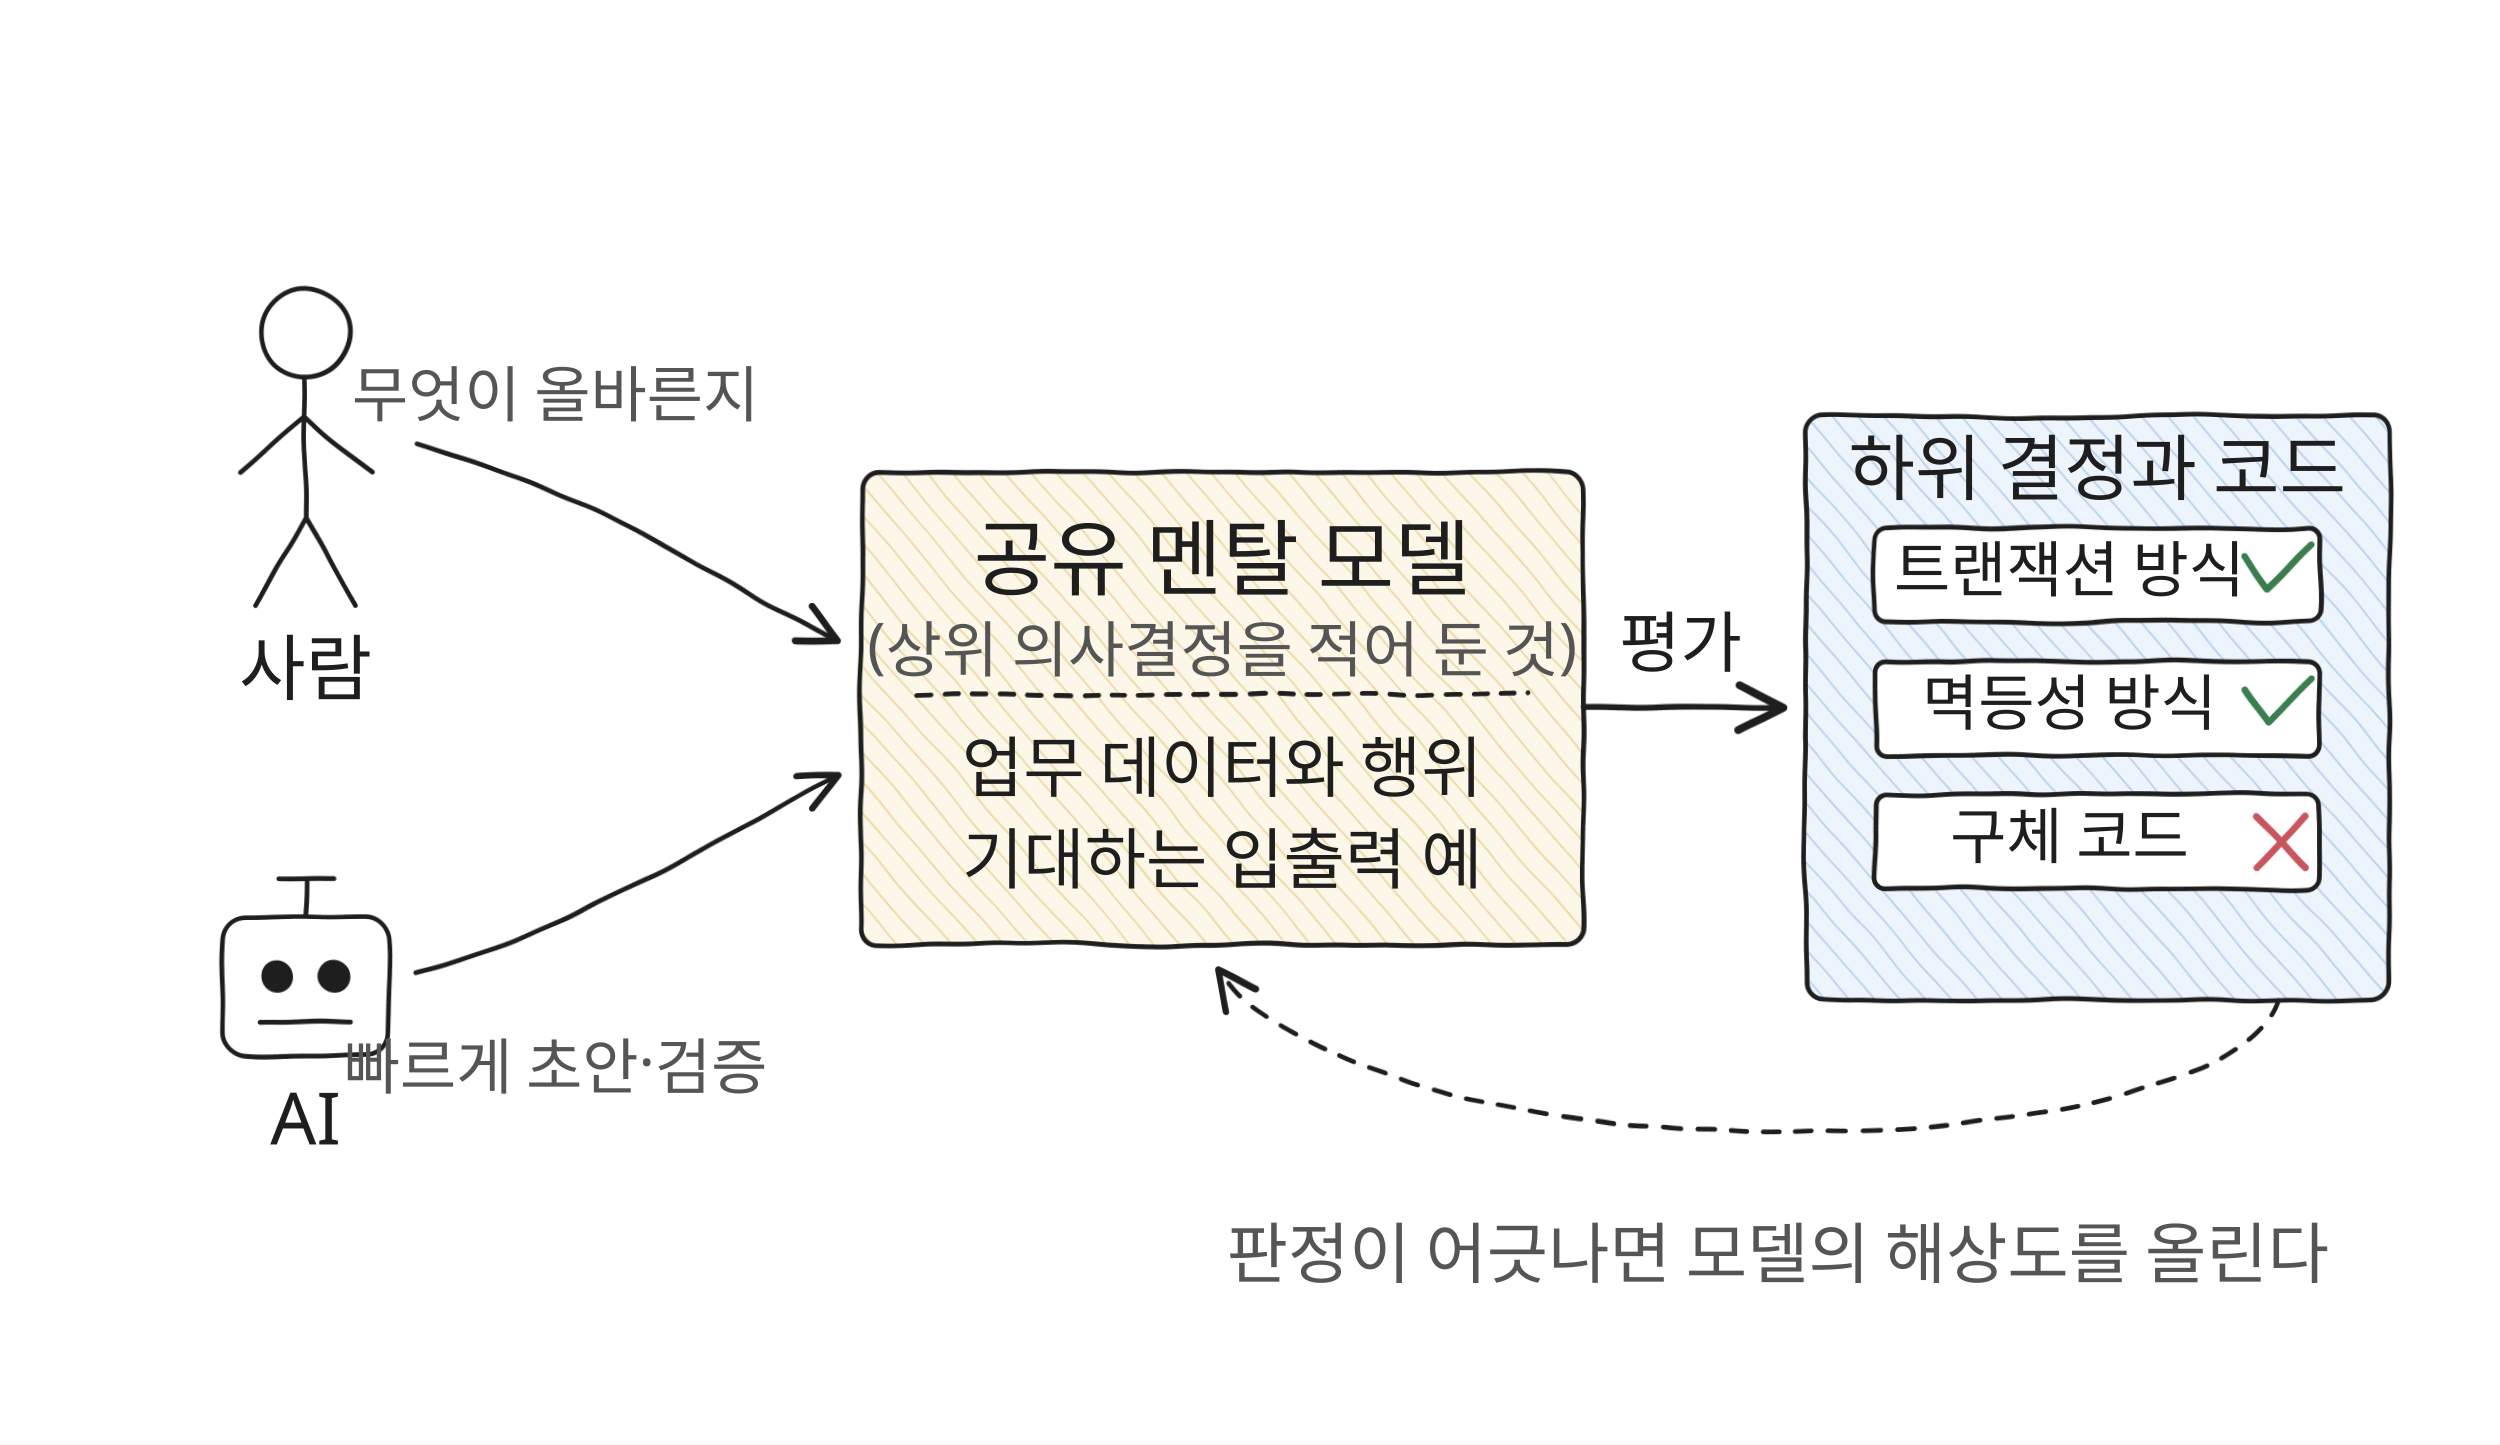
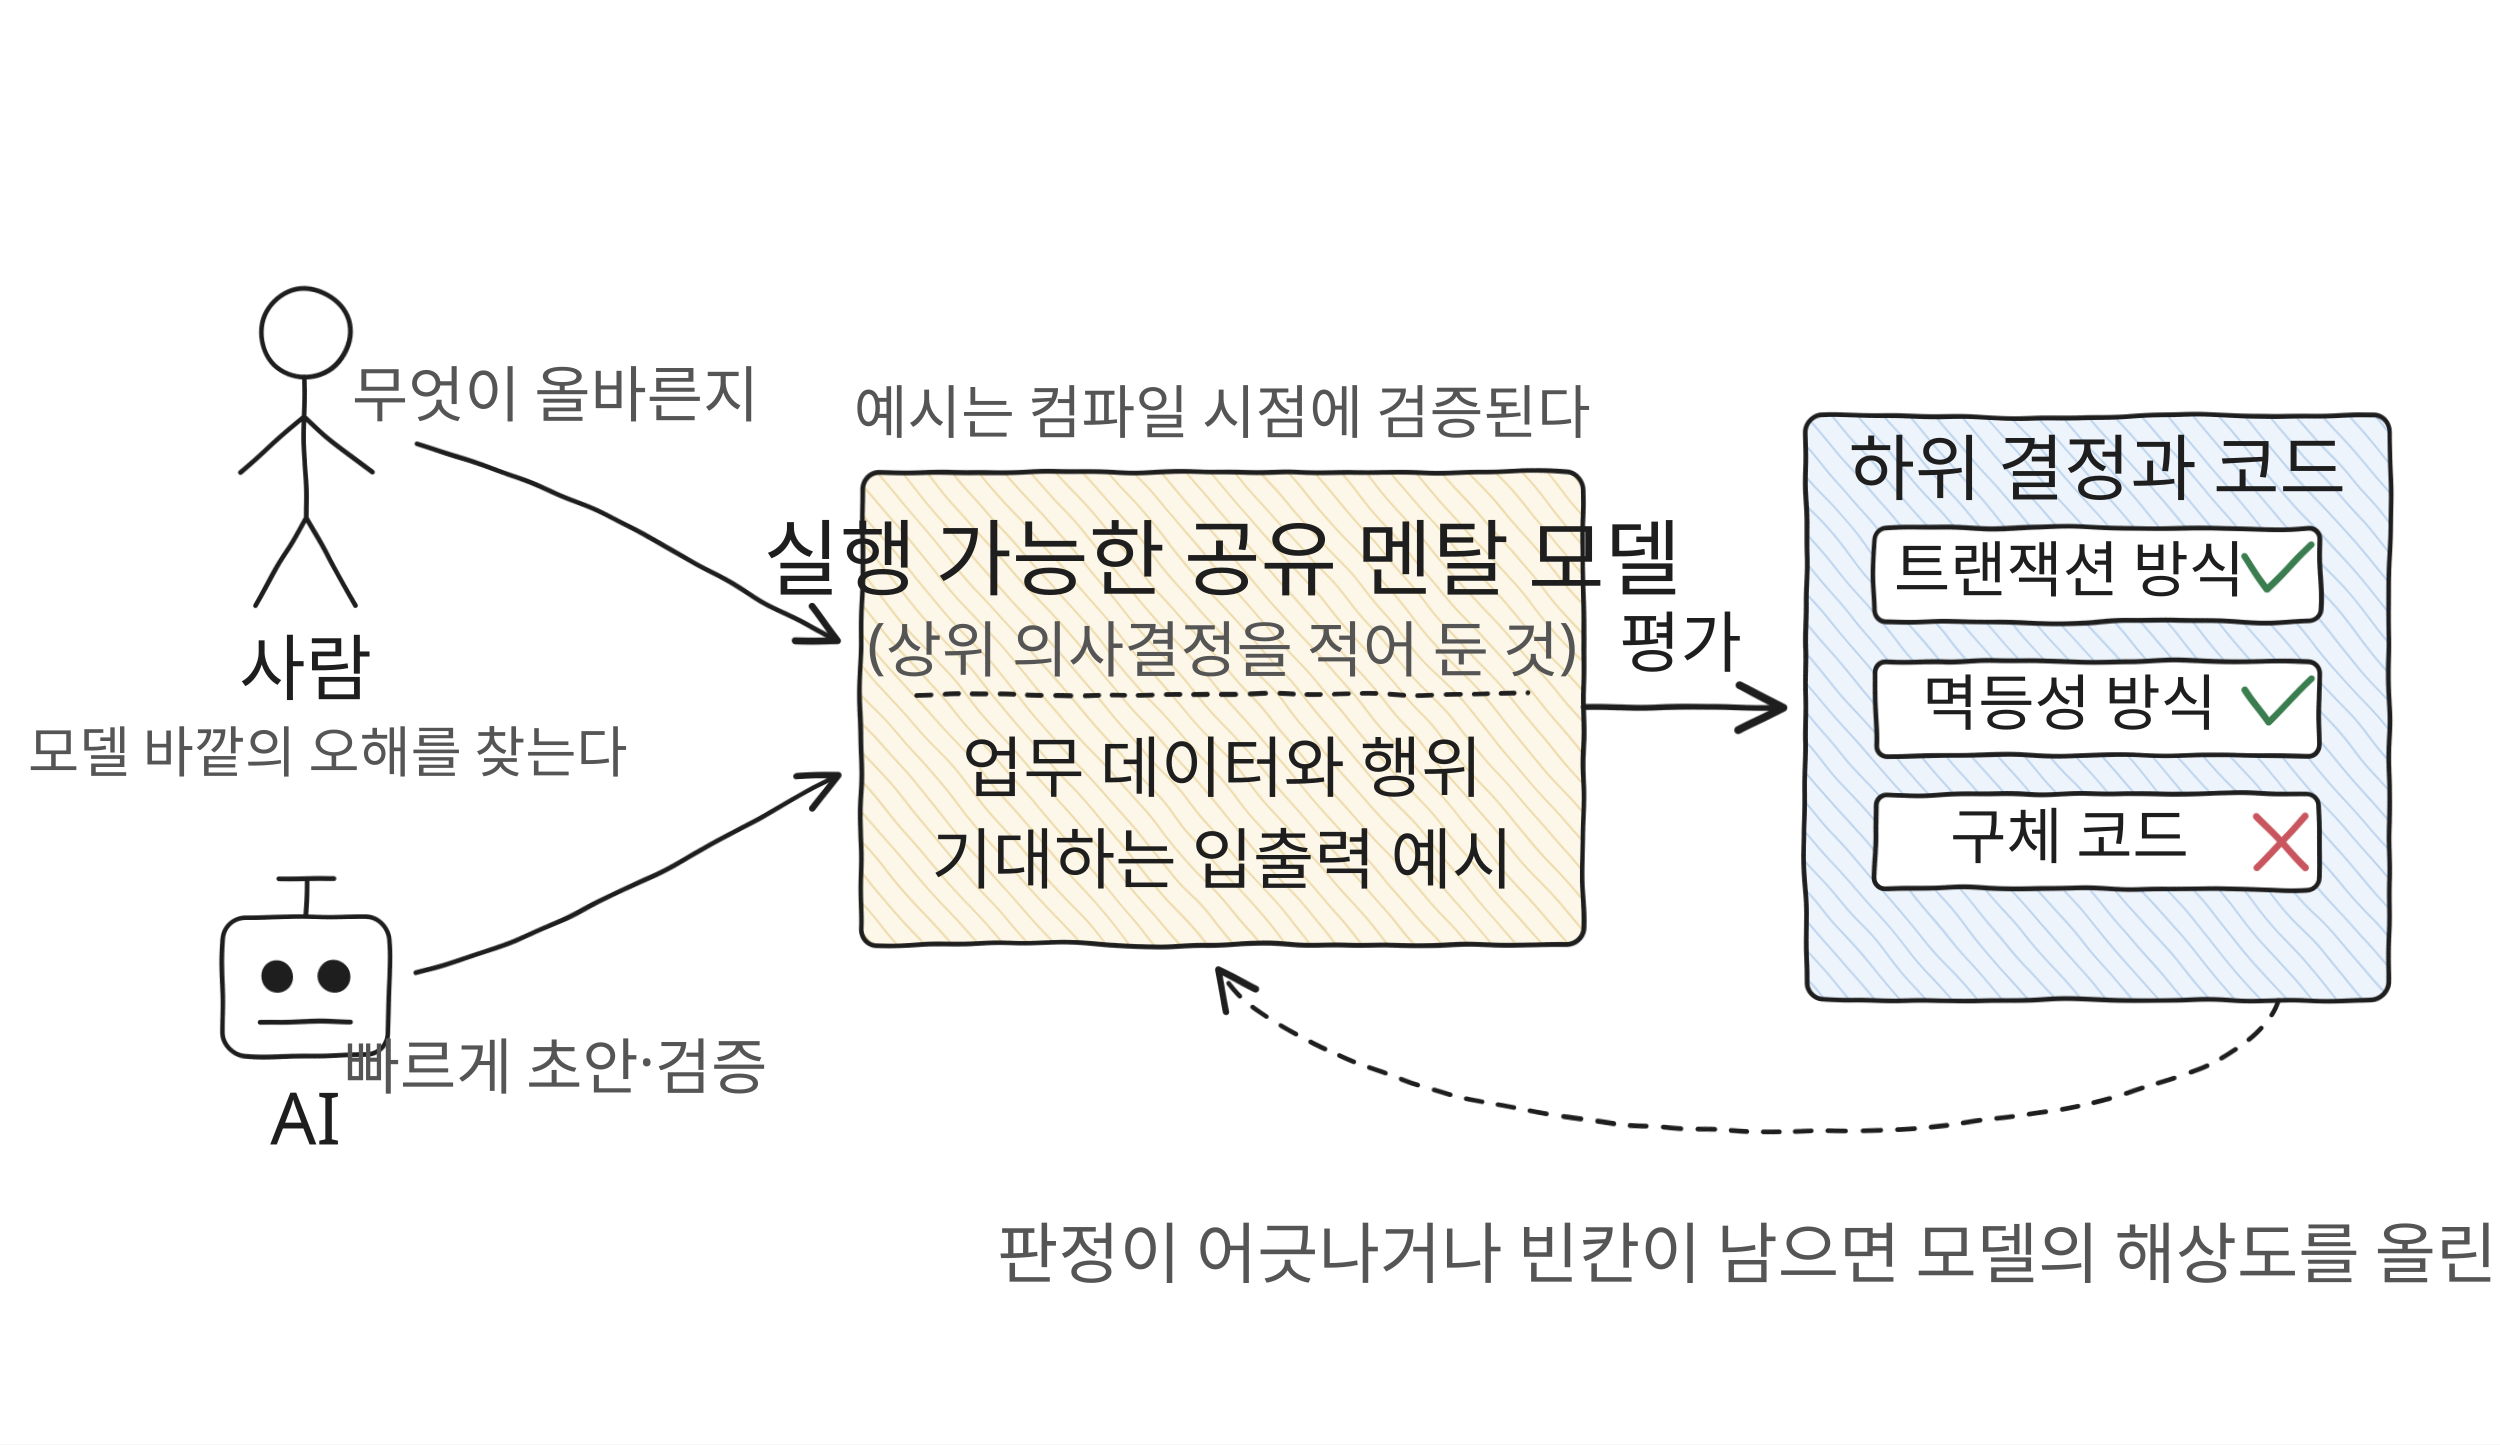
<svg xmlns="http://www.w3.org/2000/svg" width="900" height="520" viewBox="0 0 900 520">
  <defs>
    <filter id="rough" x="-10%" y="-10%" width="120%" height="120%">
      <feTurbulence type="fractalNoise" baseFrequency="0.03" numOctaves="2" seed="17" result="n" />
      <feDisplacementMap in="SourceGraphic" in2="n" scale="2.6" xChannelSelector="R" yChannelSelector="G" />
    </filter>
    <marker id="arrow" viewBox="0 0 10 10" refX="8" refY="5" markerWidth="10" markerHeight="10" orient="auto-start-reverse">
      <path d="M1,1 L9,5 L1,9" fill="none" stroke="#1e1e1e" stroke-width="1.4" stroke-linecap="round" stroke-linejoin="round" />
    </marker>
    <pattern id="h-yellow" patternUnits="userSpaceOnUse" width="7" height="7" patternTransform="rotate(-41)">
      <rect width="7" height="7" fill="#fcf7e8" />
      <line x1="0" y1="0" x2="0" y2="7" stroke="#eed9a6" stroke-width="1.3" />
    </pattern>
    <pattern id="h-blue" patternUnits="userSpaceOnUse" width="7" height="7" patternTransform="rotate(-41)">
      <rect width="7" height="7" fill="#eef4fb" />
      <line x1="0" y1="0" x2="0" y2="7" stroke="#b9d3ee" stroke-width="1.3" />
    </pattern>
    <pattern id="h-green" patternUnits="userSpaceOnUse" width="7" height="7" patternTransform="rotate(-41)">
      <rect width="7" height="7" fill="#eff6f0" />
      <line x1="0" y1="0" x2="0" y2="7" stroke="#bcdcc1" stroke-width="1.3" />
    </pattern>
  </defs>
  <rect width="900" height="520" fill="#ffffff" />
  <g filter="url(#rough)" stroke="#1e1e1e" stroke-width="1.7" stroke-linecap="round" stroke-linejoin="round">
    <circle cx="110" cy="120" r="16" fill="#ffffff" />
    <path d="M110,136 L110,186 M110,150 L86,170 M110,150 L134,170 M110,186 L92,218 M110,186 L128,218" fill="none" />
    <rect x="80" y="330" width="60" height="50" rx="8" fill="#ffffff" />
    <circle cx="100" cy="352" r="5" fill="#1e1e1e" />
    <circle cx="120" cy="352" r="5" fill="#1e1e1e" />
    <path d="M94,368 L126,368 M110,330 L110,316 M100,316 L120,316" fill="none" />
    <path d="M150,160 C220,180 260,210 300,230" fill="none" marker-end="url(#arrow)" />
    <path d="M150,350 C220,330 260,300 300,280" fill="none" marker-end="url(#arrow)" />
    <rect x="310" y="170" width="260" height="170" rx="6" fill="url(#h-yellow)" />
    <path d="M330,250 L550,250" fill="none" stroke-dasharray="5,5" />
    <path d="M570,255 L640,255" fill="none" stroke-width="2" marker-end="url(#arrow)" />
    <rect x="650" y="150" width="210" height="210" rx="6" fill="url(#h-blue)" />
    <rect x="675" y="190" width="160" height="34" rx="4" fill="#ffffff" />
    <rect x="675" y="238" width="160" height="34" rx="4" fill="#ffffff" />
    <rect x="675" y="286" width="160" height="34" rx="4" fill="#ffffff" />
    <path d="M808,200 L816,212 L832,196" fill="none" stroke="#3a7d4f" stroke-width="2.4" />
    <path d="M808,248 L816,260 L832,244" fill="none" stroke="#3a7d4f" stroke-width="2.4" />
    <path d="M812,294 L830,312 M830,294 L812,312" fill="none" stroke="#c9565e" stroke-width="2.4" />
    <path d="M820,360 C800,420 500,430 440,350" fill="none" stroke-dasharray="6,6" marker-end="url(#arrow)" />
  </g>
  <g font-family="'Nanum Pen Script'" fill="#1e1e1e" text-anchor="middle">
    <text x="110" y="250" font-size="26">사람</text>
+     <text x="118" y="278" font-size="20" fill="#555">모델 바깥의 오해를 찾는다</text>
+     <text x="440" y="156" font-size="21" fill="#555">예시는 컴파일 시점에 검증된다</text>
    <text x="110" y="412" font-size="26">AI</text>
    <text x="200" y="150" font-size="22" fill="#555">무엇이 올바른지</text>
    <text x="200" y="392" font-size="22" fill="#555">빠르게 초안·검증</text>
-     <text x="440" y="212" font-size="30">공유 멘탈 모델</text>
+     <text x="440" y="212" font-size="30">실행 가능한 공유 멘탈 모델</text>
    <text x="440" y="240" font-size="22" fill="#555">(상위 의사결정을 적어 둔 것)</text>
    <text x="440" y="285" font-size="24">업무 데이터와 행위</text>
-     <text x="440" y="318" font-size="24">기대하는 입출력 예</text>
+     <text x="440" y="318" font-size="24">기대하는 입출력 예시</text>
    <text x="605" y="240" font-size="24">평가</text>
    <text x="755" y="178" font-size="26">하위 결정과 코드</text>
    <text x="745" y="213" font-size="22">트랜잭션 방식</text>
    <text x="745" y="261" font-size="22">멱등성 방식</text>
    <text x="745" y="309" font-size="22">구체 코드</text>
-     <text x="640" y="460" font-size="24" fill="#555">판정이 어긋나면 모델의 해상도를 올린다</text>
+     <text x="640" y="460" font-size="24" fill="#555">판정이 어긋나거나 빈칸이 남으면 모델의 해상도를 올린다</text>
  </g>
</svg>
